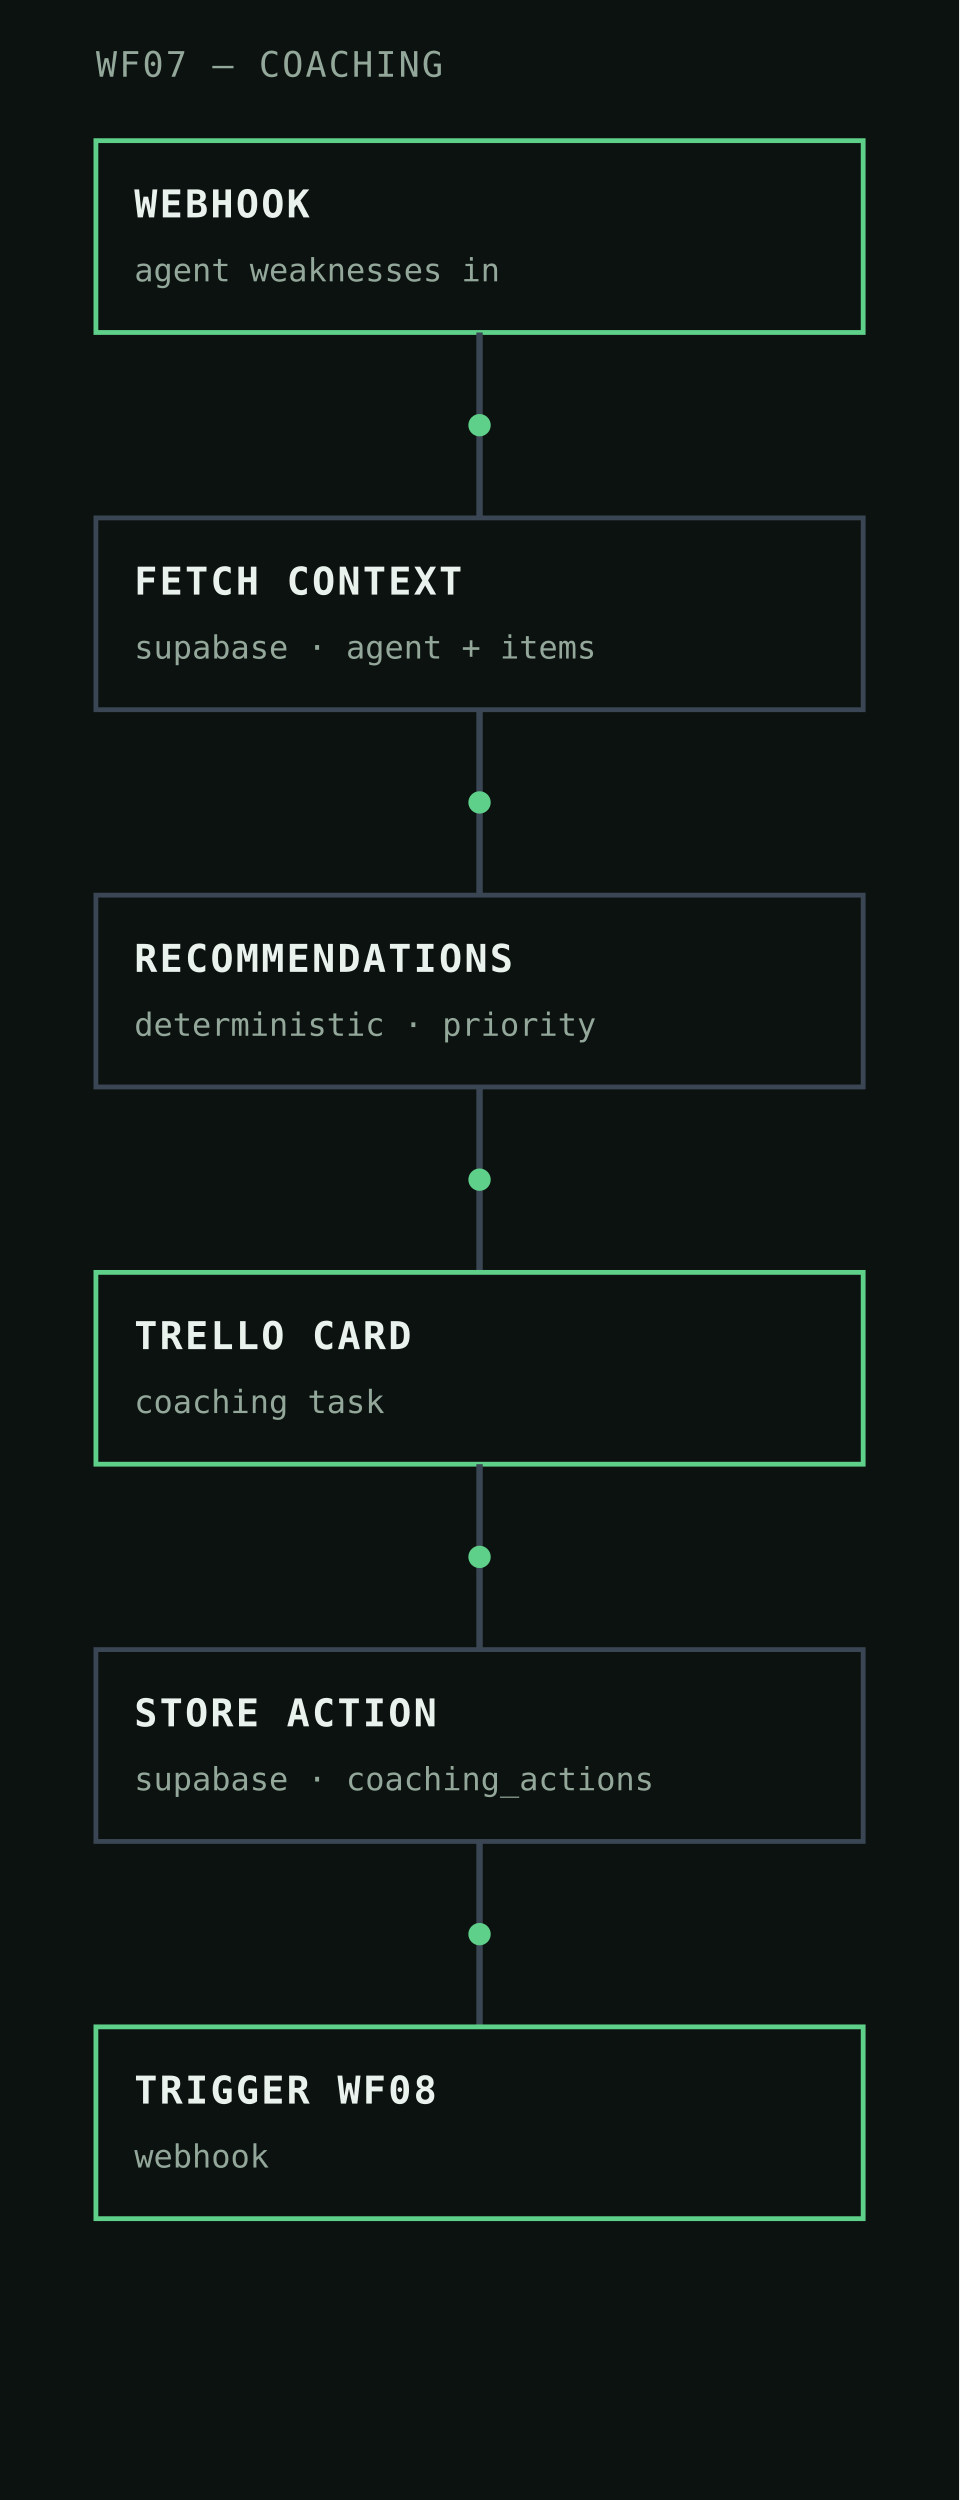
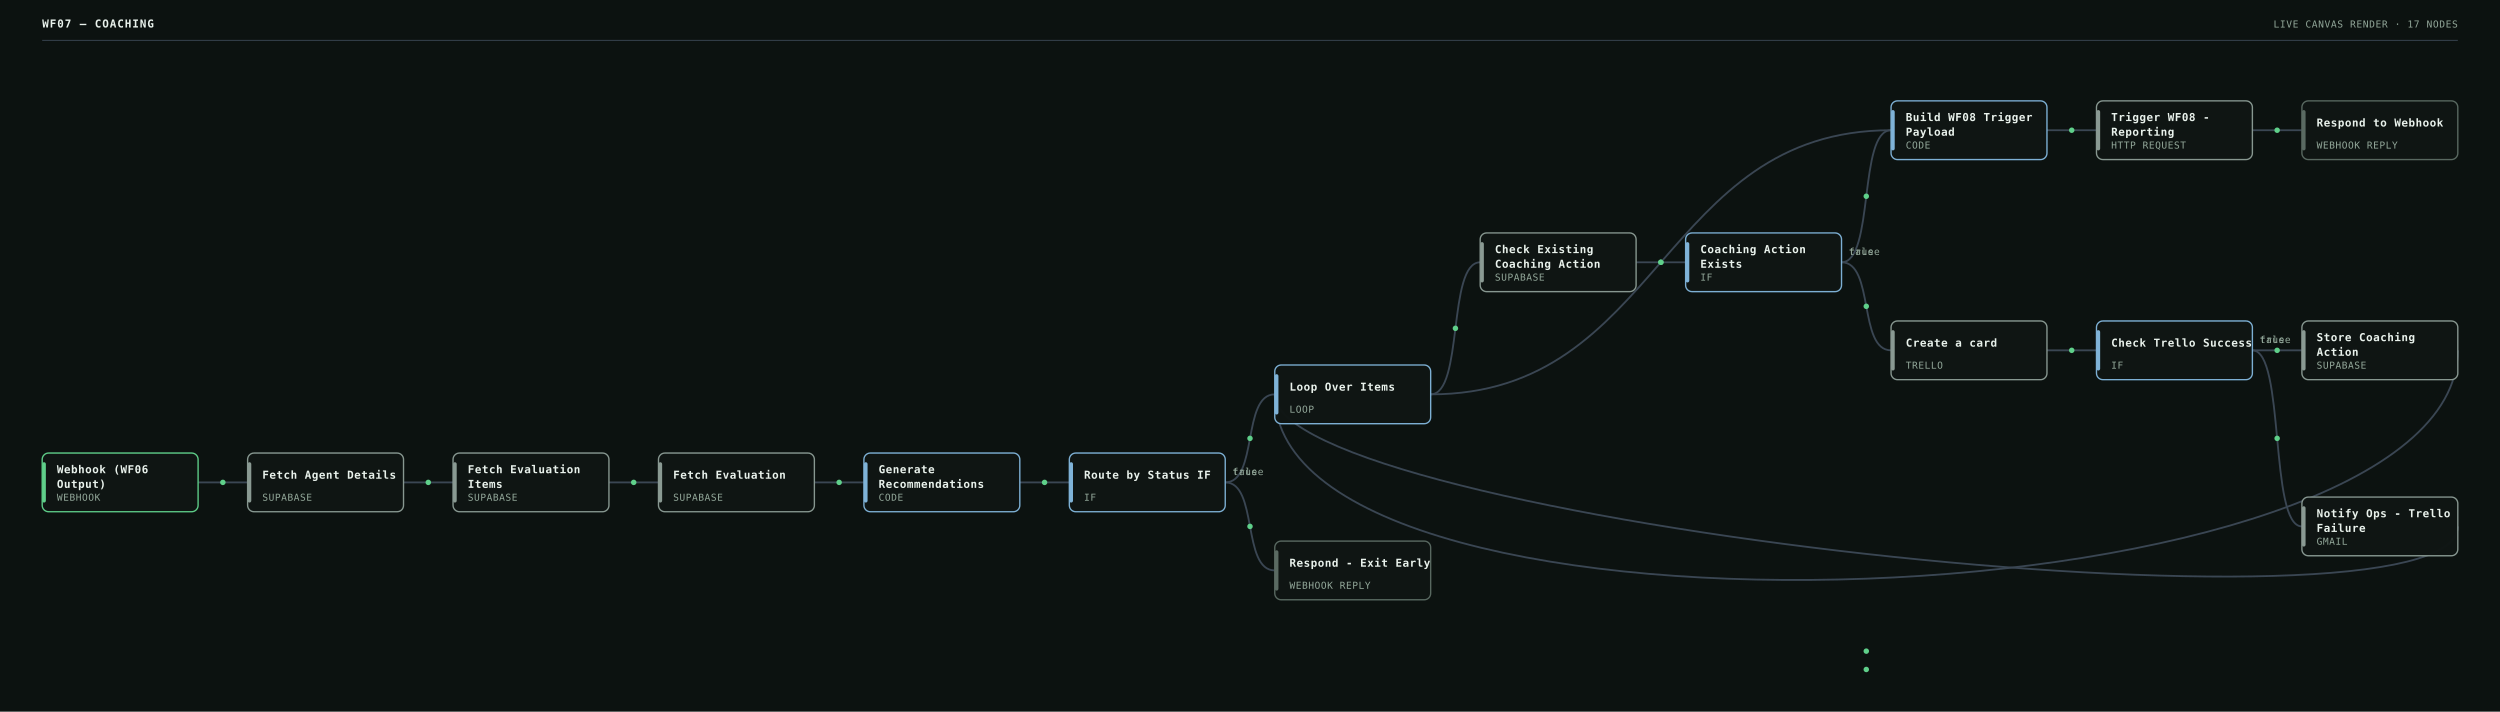
- <svg xmlns="http://www.w3.org/2000/svg" viewBox="0 0 300 782" role="img" aria-label="WF07 — Coaching">
-   <rect width="300" height="782" fill="#0c1210" />
-   <style>
- text{font-family:ui-monospace,'SF Mono',Menlo,Consolas,monospace}
- .nl{font-size:12px;font-weight:700;fill:#e9f2ec;letter-spacing:.06em}
- .nd{font-size:10px;fill:#93a89a}
- .cap{font-size:11px;fill:#93a89a;letter-spacing:.06em}
- </style>
-   <text x="30" y="24" class="cap">WF07 — COACHING</text>
-   <rect x="30" y="44" width="240" height="60" fill="none" stroke="#5fd08a" stroke-width="1.5" />
-   <text x="42" y="68" class="nl">WEBHOOK</text>
-   <text x="42" y="88" class="nd">agent weaknesses in</text>
-   <line x1="150" y1="104" x2="150" y2="162" stroke="#3a4653" stroke-width="2" />
-   <circle cx="150" cy="133" r="3.5" fill="#5fd08a" />
-   <rect x="30" y="162" width="240" height="60" fill="none" stroke="#3a4653" stroke-width="1.5" />
-   <text x="42" y="186" class="nl">FETCH CONTEXT</text>
-   <text x="42" y="206" class="nd">supabase · agent + items</text>
-   <line x1="150" y1="222" x2="150" y2="280" stroke="#3a4653" stroke-width="2" />
-   <circle cx="150" cy="251" r="3.5" fill="#5fd08a" />
-   <rect x="30" y="280" width="240" height="60" fill="none" stroke="#3a4653" stroke-width="1.5" />
-   <text x="42" y="304" class="nl">RECOMMENDATIONS</text>
-   <text x="42" y="324" class="nd">deterministic · priority</text>
-   <line x1="150" y1="340" x2="150" y2="398" stroke="#3a4653" stroke-width="2" />
-   <circle cx="150" cy="369" r="3.5" fill="#5fd08a" />
-   <rect x="30" y="398" width="240" height="60" fill="none" stroke="#5fd08a" stroke-width="1.5" />
-   <text x="42" y="422" class="nl">TRELLO CARD</text>
-   <text x="42" y="442" class="nd">coaching task</text>
-   <line x1="150" y1="458" x2="150" y2="516" stroke="#3a4653" stroke-width="2" />
-   <circle cx="150" cy="487" r="3.5" fill="#5fd08a" />
-   <rect x="30" y="516" width="240" height="60" fill="none" stroke="#3a4653" stroke-width="1.5" />
-   <text x="42" y="540" class="nl">STORE ACTION</text>
-   <text x="42" y="560" class="nd">supabase · coaching_actions</text>
-   <line x1="150" y1="576" x2="150" y2="634" stroke="#3a4653" stroke-width="2" />
-   <circle cx="150" cy="605" r="3.5" fill="#5fd08a" />
-   <rect x="30" y="634" width="240" height="60" fill="none" stroke="#5fd08a" stroke-width="1.5" />
-   <text x="42" y="658" class="nl">TRIGGER WF08</text>
-   <text x="42" y="678" class="nd">webhook</text>
+ <svg xmlns="http://www.w3.org/2000/svg" viewBox="0 0 2726 776.0" width="100%" role="img" aria-label="WF07 — Coaching — live n8n canvas render">
+   <rect width="2726" height="776.0" fill="#0c1210" />
+   <style>text{font-family:ui-monospace,'SF Mono',Menlo,Consolas,monospace}.t{font-size:12px;font-weight:700;fill:#e9f2ec;letter-spacing:.04em}.ty{font-size:10.5px;fill:#93a89a;letter-spacing:.05em}.cap{font-size:12px;font-weight:700;fill:#e9f2ec;letter-spacing:.08em}.sub{font-size:10.5px;fill:#93a89a;letter-spacing:.06em}</style>
+   <text x="46" y="30" class="cap">WF07 — COACHING</text>
+   <text x="2680" y="30" text-anchor="end" class="sub">LIVE CANVAS RENDER · 17 NODES</text>
+   <line x1="46" y1="44" x2="2680" y2="44" stroke="#3a4653" stroke-width="1" />
+   <path d="M216,526.0 C252.0,526.0 234.0,526.0 270,526.0" fill="none" stroke="#3a4653" stroke-width="2" />
+   <circle cx="243.0" cy="526.0" r="3" fill="#5fd08a" />
+   <path d="M1112,526.0 C1148.0,526.0 1130.0,526.0 1166,526.0" fill="none" stroke="#3a4653" stroke-width="2" />
+   <circle cx="1139.0" cy="526.0" r="3" fill="#5fd08a" />
+   <path d="M2456,382.0 C2492.0,382.0 2474.0,382.0 2510,382.0" fill="none" stroke="#3a4653" stroke-width="2" />
+   <circle cx="2483.0" cy="382.0" r="3" fill="#5fd08a" />
+   <text x="2464" y="374.0" class="ty">true</text>
+   <path d="M2456,382.0 C2492.0,382.0 2474.0,574.0 2510,574.0" fill="none" stroke="#3a4653" stroke-width="2" />
+   <circle cx="2483.0" cy="478.0" r="3" fill="#5fd08a" />
+   <text x="2464" y="374.0" class="ty">false</text>
+   <path d="M2680,574.0 C2680,710.0 1390,566.0 1390,430.0" fill="none" stroke="#3a4653" stroke-width="2" />
+   <circle cx="2035.0" cy="710.0" r="3" fill="#5fd08a" />
+   <path d="M2680,382.0 C2680,682.0 1390,730.0 1390,430.0" fill="none" stroke="#3a4653" stroke-width="2" />
+   <circle cx="2035.0" cy="730.0" r="3" fill="#5fd08a" />
+   <path d="M2456,142.0 C2492.0,142.0 2474.0,142.0 2510,142.0" fill="none" stroke="#3a4653" stroke-width="2" />
+   <circle cx="2483.0" cy="142.0" r="3" fill="#5fd08a" />
+   <path d="M2008,286.0 C2044.0,286.0 2026.0,142.0 2062,142.0" fill="none" stroke="#3a4653" stroke-width="2" />
+   <circle cx="2035.0" cy="214.0" r="3" fill="#5fd08a" />
+   <text x="2016" y="278.0" class="ty">true</text>
+   <path d="M2008,286.0 C2044.0,286.0 2026.0,382.0 2062,382.0" fill="none" stroke="#3a4653" stroke-width="2" />
+   <circle cx="2035.0" cy="334.0" r="3" fill="#5fd08a" />
+   <text x="2016" y="278.0" class="ty">false</text>
+   <path d="M440,526.0 C476.0,526.0 458.0,526.0 494,526.0" fill="none" stroke="#3a4653" stroke-width="2" />
+   <circle cx="467.0" cy="526.0" r="3" fill="#5fd08a" />
+   <path d="M664,526.0 C700.0,526.0 682.0,526.0 718,526.0" fill="none" stroke="#3a4653" stroke-width="2" />
+   <circle cx="691.0" cy="526.0" r="3" fill="#5fd08a" />
+   <path d="M888,526.0 C924.0,526.0 906.0,526.0 942,526.0" fill="none" stroke="#3a4653" stroke-width="2" />
+   <circle cx="915.0" cy="526.0" r="3" fill="#5fd08a" />
+   <path d="M1336,526.0 C1372.0,526.0 1354.0,430.0 1390,430.0" fill="none" stroke="#3a4653" stroke-width="2" />
+   <circle cx="1363.0" cy="478.0" r="3" fill="#5fd08a" />
+   <text x="1344" y="518.0" class="ty">true</text>
+   <path d="M1336,526.0 C1372.0,526.0 1354.0,622.0 1390,622.0" fill="none" stroke="#3a4653" stroke-width="2" />
+   <circle cx="1363.0" cy="574.0" r="3" fill="#5fd08a" />
+   <text x="1344" y="518.0" class="ty">false</text>
+   <path d="M2232,142.0 C2268.0,142.0 2250.0,142.0 2286,142.0" fill="none" stroke="#3a4653" stroke-width="2" />
+   <circle cx="2259.0" cy="142.0" r="3" fill="#5fd08a" />
+   <path d="M2232,382.0 C2268.0,382.0 2250.0,382.0 2286,382.0" fill="none" stroke="#3a4653" stroke-width="2" />
+   <circle cx="2259.0" cy="382.0" r="3" fill="#5fd08a" />
+   <path d="M1784,286.0 C1820.0,286.0 1802.0,286.0 1838,286.0" fill="none" stroke="#3a4653" stroke-width="2" />
+   <circle cx="1811.0" cy="286.0" r="3" fill="#5fd08a" />
+   <path d="M1560,430.0 C1811.0,430.0 1811.0,142.0 2062,142.0" fill="none" stroke="#3a4653" stroke-width="2" />
+   <circle cx="1811.0" cy="286.0" r="3" fill="#5fd08a" />
+   <path d="M1560,430.0 C1596.0,430.0 1578.0,286.0 1614,286.0" fill="none" stroke="#3a4653" stroke-width="2" />
+   <circle cx="1587.0" cy="358.0" r="3" fill="#5fd08a" />
+   <rect x="46" y="494" width="170" height="64" rx="7" fill="#0f1513" stroke="#5fd08a" stroke-width="1.5" opacity="0.98" />
+   <rect x="46" y="504" width="4" height="44" rx="2" fill="#5fd08a" />
+   <text x="62" y="516" class="t">Webhook (WF06</text>
+   <text x="62" y="532" class="t">Output)</text>
+   <text x="62" y="546" class="ty">WEBHOOK</text>
+   <rect x="270" y="494" width="170" height="64" rx="7" fill="#0f1513" stroke="#8a9a93" stroke-width="1.5" opacity="0.98" />
+   <rect x="270" y="504" width="4" height="44" rx="2" fill="#8a9a93" />
+   <text x="286" y="522" class="t">Fetch Agent Details</text>
+   <text x="286" y="546" class="ty">SUPABASE</text>
+   <rect x="494" y="494" width="170" height="64" rx="7" fill="#0f1513" stroke="#8a9a93" stroke-width="1.5" opacity="0.98" />
+   <rect x="494" y="504" width="4" height="44" rx="2" fill="#8a9a93" />
+   <text x="510" y="516" class="t">Fetch Evaluation</text>
+   <text x="510" y="532" class="t">Items</text>
+   <text x="510" y="546" class="ty">SUPABASE</text>
+   <rect x="718" y="494" width="170" height="64" rx="7" fill="#0f1513" stroke="#8a9a93" stroke-width="1.5" opacity="0.98" />
+   <rect x="718" y="504" width="4" height="44" rx="2" fill="#8a9a93" />
+   <text x="734" y="522" class="t">Fetch Evaluation</text>
+   <text x="734" y="546" class="ty">SUPABASE</text>
+   <rect x="942" y="494" width="170" height="64" rx="7" fill="#0f1513" stroke="#7fb3d8" stroke-width="1.5" opacity="0.98" />
+   <rect x="942" y="504" width="4" height="44" rx="2" fill="#7fb3d8" />
+   <text x="958" y="516" class="t">Generate</text>
+   <text x="958" y="532" class="t">Recommendations</text>
+   <text x="958" y="546" class="ty">CODE</text>
+   <rect x="2286" y="350" width="170" height="64" rx="7" fill="#0f1513" stroke="#7fb3d8" stroke-width="1.5" opacity="0.98" />
+   <rect x="2286" y="360" width="4" height="44" rx="2" fill="#7fb3d8" />
+   <text x="2302" y="378" class="t">Check Trello Success</text>
+   <text x="2302" y="402" class="ty">IF</text>
+   <rect x="2510" y="542" width="170" height="64" rx="7" fill="#0f1513" stroke="#8a9a93" stroke-width="1.5" opacity="0.98" />
+   <rect x="2510" y="552" width="4" height="44" rx="2" fill="#8a9a93" />
+   <text x="2526" y="564" class="t">Notify Ops - Trello</text>
+   <text x="2526" y="580" class="t">Failure</text>
+   <text x="2526" y="594" class="ty">GMAIL</text>
+   <rect x="2510" y="350" width="170" height="64" rx="7" fill="#0f1513" stroke="#8a9a93" stroke-width="1.5" opacity="0.98" />
+   <rect x="2510" y="360" width="4" height="44" rx="2" fill="#8a9a93" />
+   <text x="2526" y="372" class="t">Store Coaching</text>
+   <text x="2526" y="388" class="t">Action</text>
+   <text x="2526" y="402" class="ty">SUPABASE</text>
+   <rect x="2286" y="110" width="170" height="64" rx="7" fill="#0f1513" stroke="#8a9a93" stroke-width="1.5" opacity="0.98" />
+   <rect x="2286" y="120" width="4" height="44" rx="2" fill="#8a9a93" />
+   <text x="2302" y="132" class="t">Trigger WF08 -</text>
+   <text x="2302" y="148" class="t">Reporting</text>
+   <text x="2302" y="162" class="ty">HTTP REQUEST</text>
+   <rect x="2510" y="110" width="170" height="64" rx="7" fill="#0f1513" stroke="#5a6a62" stroke-width="1.5" opacity="0.98" />
+   <rect x="2510" y="120" width="4" height="44" rx="2" fill="#5a6a62" />
+   <text x="2526" y="138" class="t">Respond to Webhook</text>
+   <text x="2526" y="162" class="ty">WEBHOOK REPLY</text>
+   <rect x="1390" y="590" width="170" height="64" rx="7" fill="#0f1513" stroke="#5a6a62" stroke-width="1.5" opacity="0.98" />
+   <rect x="1390" y="600" width="4" height="44" rx="2" fill="#5a6a62" />
+   <text x="1406" y="618" class="t">Respond - Exit Early</text>
+   <text x="1406" y="642" class="ty">WEBHOOK REPLY</text>
+   <rect x="1838" y="254" width="170" height="64" rx="7" fill="#0f1513" stroke="#7fb3d8" stroke-width="1.5" opacity="0.98" />
+   <rect x="1838" y="264" width="4" height="44" rx="2" fill="#7fb3d8" />
+   <text x="1854" y="276" class="t">Coaching Action</text>
+   <text x="1854" y="292" class="t">Exists</text>
+   <text x="1854" y="306" class="ty">IF</text>
+   <rect x="1166" y="494" width="170" height="64" rx="7" fill="#0f1513" stroke="#7fb3d8" stroke-width="1.5" opacity="0.98" />
+   <rect x="1166" y="504" width="4" height="44" rx="2" fill="#7fb3d8" />
+   <text x="1182" y="522" class="t">Route by Status IF</text>
+   <text x="1182" y="546" class="ty">IF</text>
+   <rect x="2062" y="110" width="170" height="64" rx="7" fill="#0f1513" stroke="#7fb3d8" stroke-width="1.5" opacity="0.98" />
+   <rect x="2062" y="120" width="4" height="44" rx="2" fill="#7fb3d8" />
+   <text x="2078" y="132" class="t">Build WF08 Trigger</text>
+   <text x="2078" y="148" class="t">Payload</text>
+   <text x="2078" y="162" class="ty">CODE</text>
+   <rect x="2062" y="350" width="170" height="64" rx="7" fill="#0f1513" stroke="#8a9a93" stroke-width="1.5" opacity="0.98" />
+   <rect x="2062" y="360" width="4" height="44" rx="2" fill="#8a9a93" />
+   <text x="2078" y="378" class="t">Create a card</text>
+   <text x="2078" y="402" class="ty">TRELLO</text>
+   <rect x="1614" y="254" width="170" height="64" rx="7" fill="#0f1513" stroke="#8a9a93" stroke-width="1.5" opacity="0.98" />
+   <rect x="1614" y="264" width="4" height="44" rx="2" fill="#8a9a93" />
+   <text x="1630" y="276" class="t">Check Existing</text>
+   <text x="1630" y="292" class="t">Coaching Action</text>
+   <text x="1630" y="306" class="ty">SUPABASE</text>
+   <rect x="1390" y="398" width="170" height="64" rx="7" fill="#0f1513" stroke="#7fb3d8" stroke-width="1.5" opacity="0.98" />
+   <rect x="1390" y="408" width="4" height="44" rx="2" fill="#7fb3d8" />
+   <text x="1406" y="426" class="t">Loop Over Items</text>
+   <text x="1406" y="450" class="ty">LOOP</text>
</svg>
